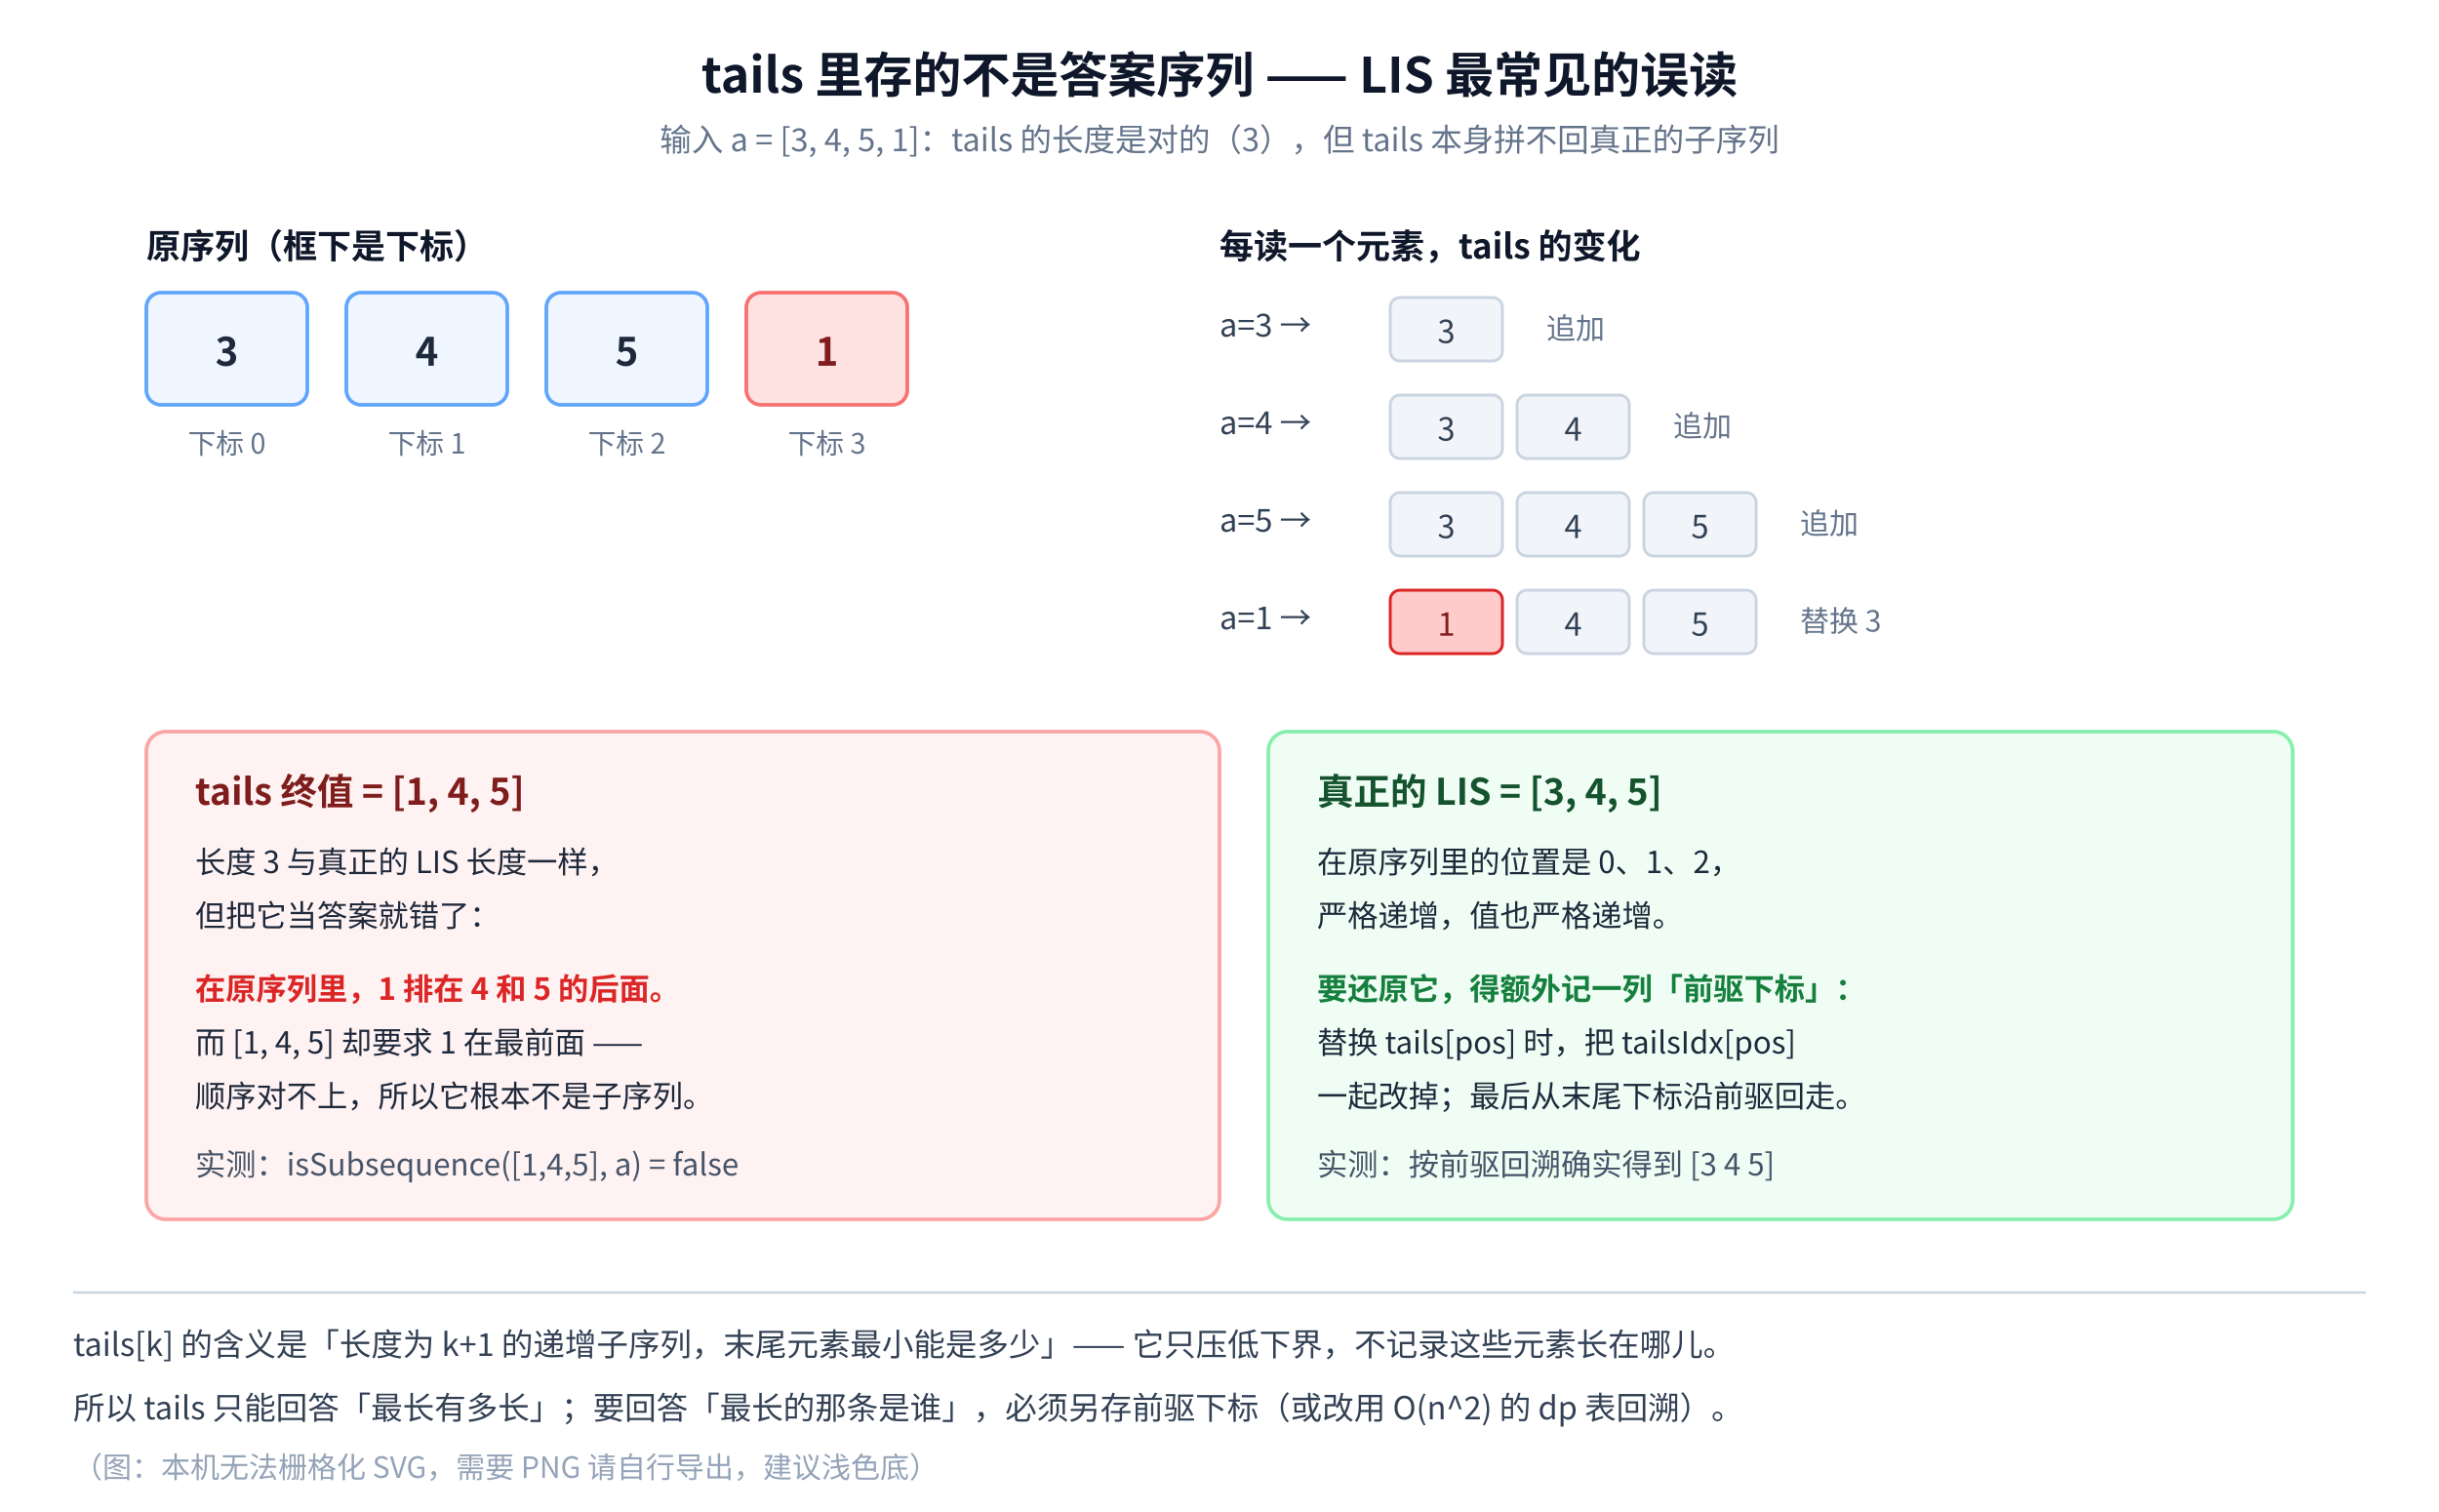
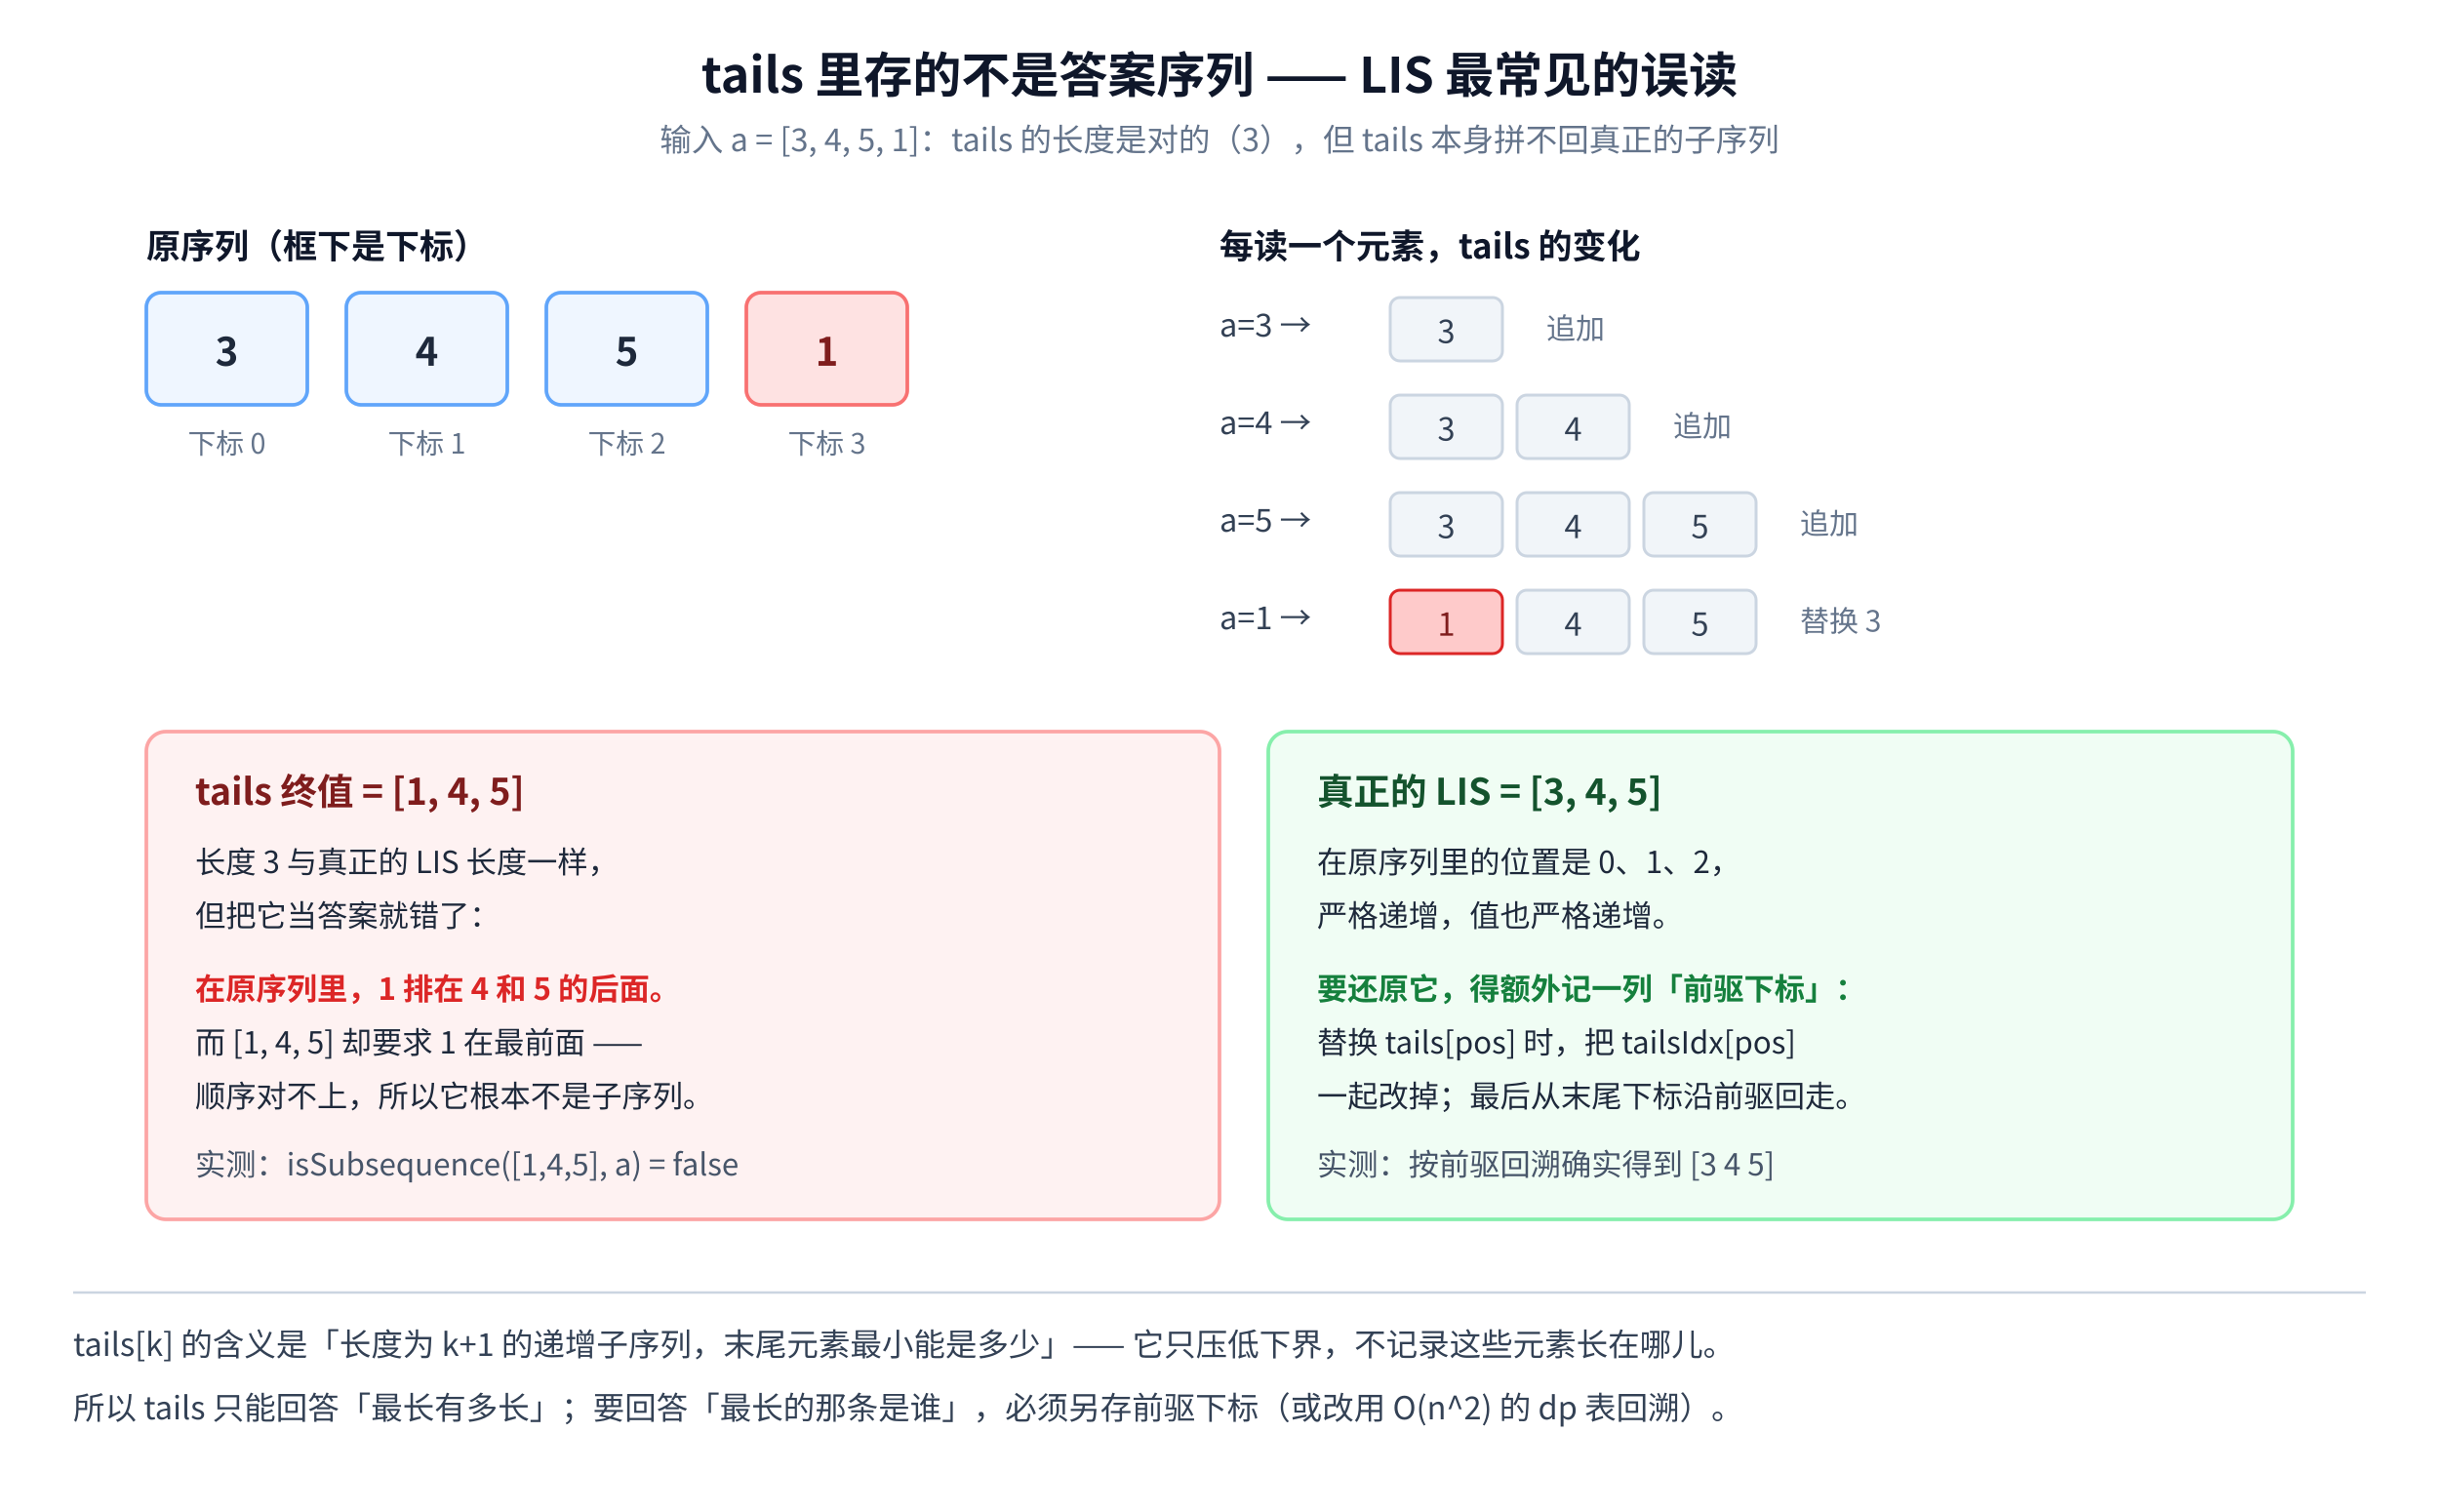
<svg xmlns="http://www.w3.org/2000/svg" viewBox="0 0 1000 620" width="1000" height="620" font-family="Microsoft YaHei, PingFang SC, Noto Sans CJK SC, sans-serif">
  <rect x="0" y="0" width="1000" height="620" fill="#ffffff" />
  <text x="500" y="38" text-anchor="middle" font-size="20" font-weight="bold" fill="#0f172a">tails 里存的不是答案序列 —— LIS 最常见的误读</text>
  <text x="500" y="62" text-anchor="middle" font-size="13" fill="#64748b">输入 a = [3, 4, 5, 1]：tails 的长度是对的（3），但 tails 本身拼不回真正的子序列</text>
  <text x="60" y="106" font-size="14" font-weight="bold" fill="#0f172a">原序列（框下是下标）</text>
  <rect x="60" y="120" width="66" height="46" rx="6" fill="#eff6ff" stroke="#60a5fa" stroke-width="1.5" />
  <text x="93" y="143" text-anchor="middle" dominant-baseline="central" font-size="16" font-weight="bold" fill="#1e293b">3</text>
  <text x="93" y="186" text-anchor="middle" font-size="11.5" fill="#64748b">下标 0</text>
  <rect x="142" y="120" width="66" height="46" rx="6" fill="#eff6ff" stroke="#60a5fa" stroke-width="1.5" />
  <text x="175" y="143" text-anchor="middle" dominant-baseline="central" font-size="16" font-weight="bold" fill="#1e293b">4</text>
  <text x="175" y="186" text-anchor="middle" font-size="11.5" fill="#64748b">下标 1</text>
  <rect x="224" y="120" width="66" height="46" rx="6" fill="#eff6ff" stroke="#60a5fa" stroke-width="1.5" />
  <text x="257" y="143" text-anchor="middle" dominant-baseline="central" font-size="16" font-weight="bold" fill="#1e293b">5</text>
  <text x="257" y="186" text-anchor="middle" font-size="11.5" fill="#64748b">下标 2</text>
  <rect x="306" y="120" width="66" height="46" rx="6" fill="#fee2e2" stroke="#f87171" stroke-width="1.5" />
  <text x="339" y="143" text-anchor="middle" dominant-baseline="central" font-size="16" font-weight="bold" fill="#7f1d1d">1</text>
  <text x="339" y="186" text-anchor="middle" font-size="11.5" fill="#64748b">下标 3</text>
  <text x="500" y="106" font-size="14" font-weight="bold" fill="#0f172a">每读一个元素，tails 的变化</text>
  <text x="500" y="138" font-size="13" fill="#334155">a=3 →</text>
  <rect x="570" y="122" width="46" height="26" rx="4" fill="#f1f5f9" stroke="#cbd5e1" stroke-width="1.2" />
  <text x="593" y="135" text-anchor="middle" dominant-baseline="central" font-size="13" fill="#334155">3</text>
  <text x="634" y="139" font-size="12" fill="#64748b">追加</text>
  <text x="500" y="178" font-size="13" fill="#334155">a=4 →</text>
  <rect x="570" y="162" width="46" height="26" rx="4" fill="#f1f5f9" stroke="#cbd5e1" stroke-width="1.2" />
  <text x="593" y="175" text-anchor="middle" dominant-baseline="central" font-size="13" fill="#334155">3</text>
  <rect x="622" y="162" width="46" height="26" rx="4" fill="#f1f5f9" stroke="#cbd5e1" stroke-width="1.2" />
  <text x="645" y="175" text-anchor="middle" dominant-baseline="central" font-size="13" fill="#334155">4</text>
  <text x="686" y="179" font-size="12" fill="#64748b">追加</text>
  <text x="500" y="218" font-size="13" fill="#334155">a=5 →</text>
  <rect x="570" y="202" width="46" height="26" rx="4" fill="#f1f5f9" stroke="#cbd5e1" stroke-width="1.2" />
  <text x="593" y="215" text-anchor="middle" dominant-baseline="central" font-size="13" fill="#334155">3</text>
  <rect x="622" y="202" width="46" height="26" rx="4" fill="#f1f5f9" stroke="#cbd5e1" stroke-width="1.2" />
  <text x="645" y="215" text-anchor="middle" dominant-baseline="central" font-size="13" fill="#334155">4</text>
  <rect x="674" y="202" width="46" height="26" rx="4" fill="#f1f5f9" stroke="#cbd5e1" stroke-width="1.2" />
  <text x="697" y="215" text-anchor="middle" dominant-baseline="central" font-size="13" fill="#334155">5</text>
  <text x="738" y="219" font-size="12" fill="#64748b">追加</text>
  <text x="500" y="258" font-size="13" fill="#334155">a=1 →</text>
  <rect x="570" y="242" width="46" height="26" rx="4" fill="#fecaca" stroke="#dc2626" stroke-width="1.2" />
  <text x="593" y="255" text-anchor="middle" dominant-baseline="central" font-size="13" fill="#7f1d1d">1</text>
  <rect x="622" y="242" width="46" height="26" rx="4" fill="#f1f5f9" stroke="#cbd5e1" stroke-width="1.2" />
  <text x="645" y="255" text-anchor="middle" dominant-baseline="central" font-size="13" fill="#334155">4</text>
  <rect x="674" y="242" width="46" height="26" rx="4" fill="#f1f5f9" stroke="#cbd5e1" stroke-width="1.2" />
  <text x="697" y="255" text-anchor="middle" dominant-baseline="central" font-size="13" fill="#334155">5</text>
  <text x="738" y="259" font-size="12" fill="#64748b">替换 3</text>
  <rect x="60" y="300" width="440" height="200" rx="8" fill="#fef2f2" stroke="#fca5a5" stroke-width="1.5" />
  <text x="80" y="330" font-size="15" font-weight="bold" fill="#7f1d1d">tails 终值 = [1, 4, 5]</text>
  <g font-size="12.5" fill="#1e293b">
    <text x="80" y="358">长度 3 与真正的 LIS 长度一样，</text>
    <text x="80" y="380">但把它当答案就错了：</text>
    <text x="80" y="410" font-weight="bold" fill="#dc2626">在原序列里，1 排在 4 和 5 的后面。</text>
    <text x="80" y="432">而 [1, 4, 5] 却要求 1 在最前面 ——</text>
    <text x="80" y="454">顺序对不上，所以它根本不是子序列。</text>
    <text x="80" y="482" fill="#475569">实测：isSubsequence([1,4,5], a) = false</text>
  </g>
  <rect x="520" y="300" width="420" height="200" rx="8" fill="#f0fdf4" stroke="#86efac" stroke-width="1.5" />
  <text x="540" y="330" font-size="15" font-weight="bold" fill="#14532d">真正的 LIS = [3, 4, 5]</text>
  <g font-size="12.5" fill="#1e293b">
    <text x="540" y="358">在原序列里的位置是 0、1、2，</text>
    <text x="540" y="380">严格递增，值也严格递增。</text>
    <text x="540" y="410" font-weight="bold" fill="#15803d">要还原它，得额外记一列「前驱下标」：</text>
    <text x="540" y="432">替换 tails[pos] 时，把 tailsIdx[pos]</text>
    <text x="540" y="454">一起改掉；最后从末尾下标沿前驱回走。</text>
    <text x="540" y="482" fill="#475569">实测：按前驱回溯确实得到 [3 4 5]</text>
  </g>
  <line x1="30" y1="530" x2="970" y2="530" stroke="#cbd5e1" stroke-width="1" />
  <text x="30" y="556" font-size="13" fill="#334155">tails[k] 的含义是「长度为 k+1 的递增子序列，末尾元素最小能是多少」—— 它只压低下界，不记录这些元素长在哪儿。</text>
  <text x="30" y="582" font-size="13" fill="#334155">所以 tails 只能回答「最长有多长」；要回答「最长的那条是谁」，必须另存前驱下标（或改用 O(n^2) 的 dp 表回溯）。</text>
-   <text x="30" y="606" font-size="12" fill="#94a3b8">（图：本机无法栅格化 SVG，需要 PNG 请自行导出，建议浅色底）</text>
</svg>
